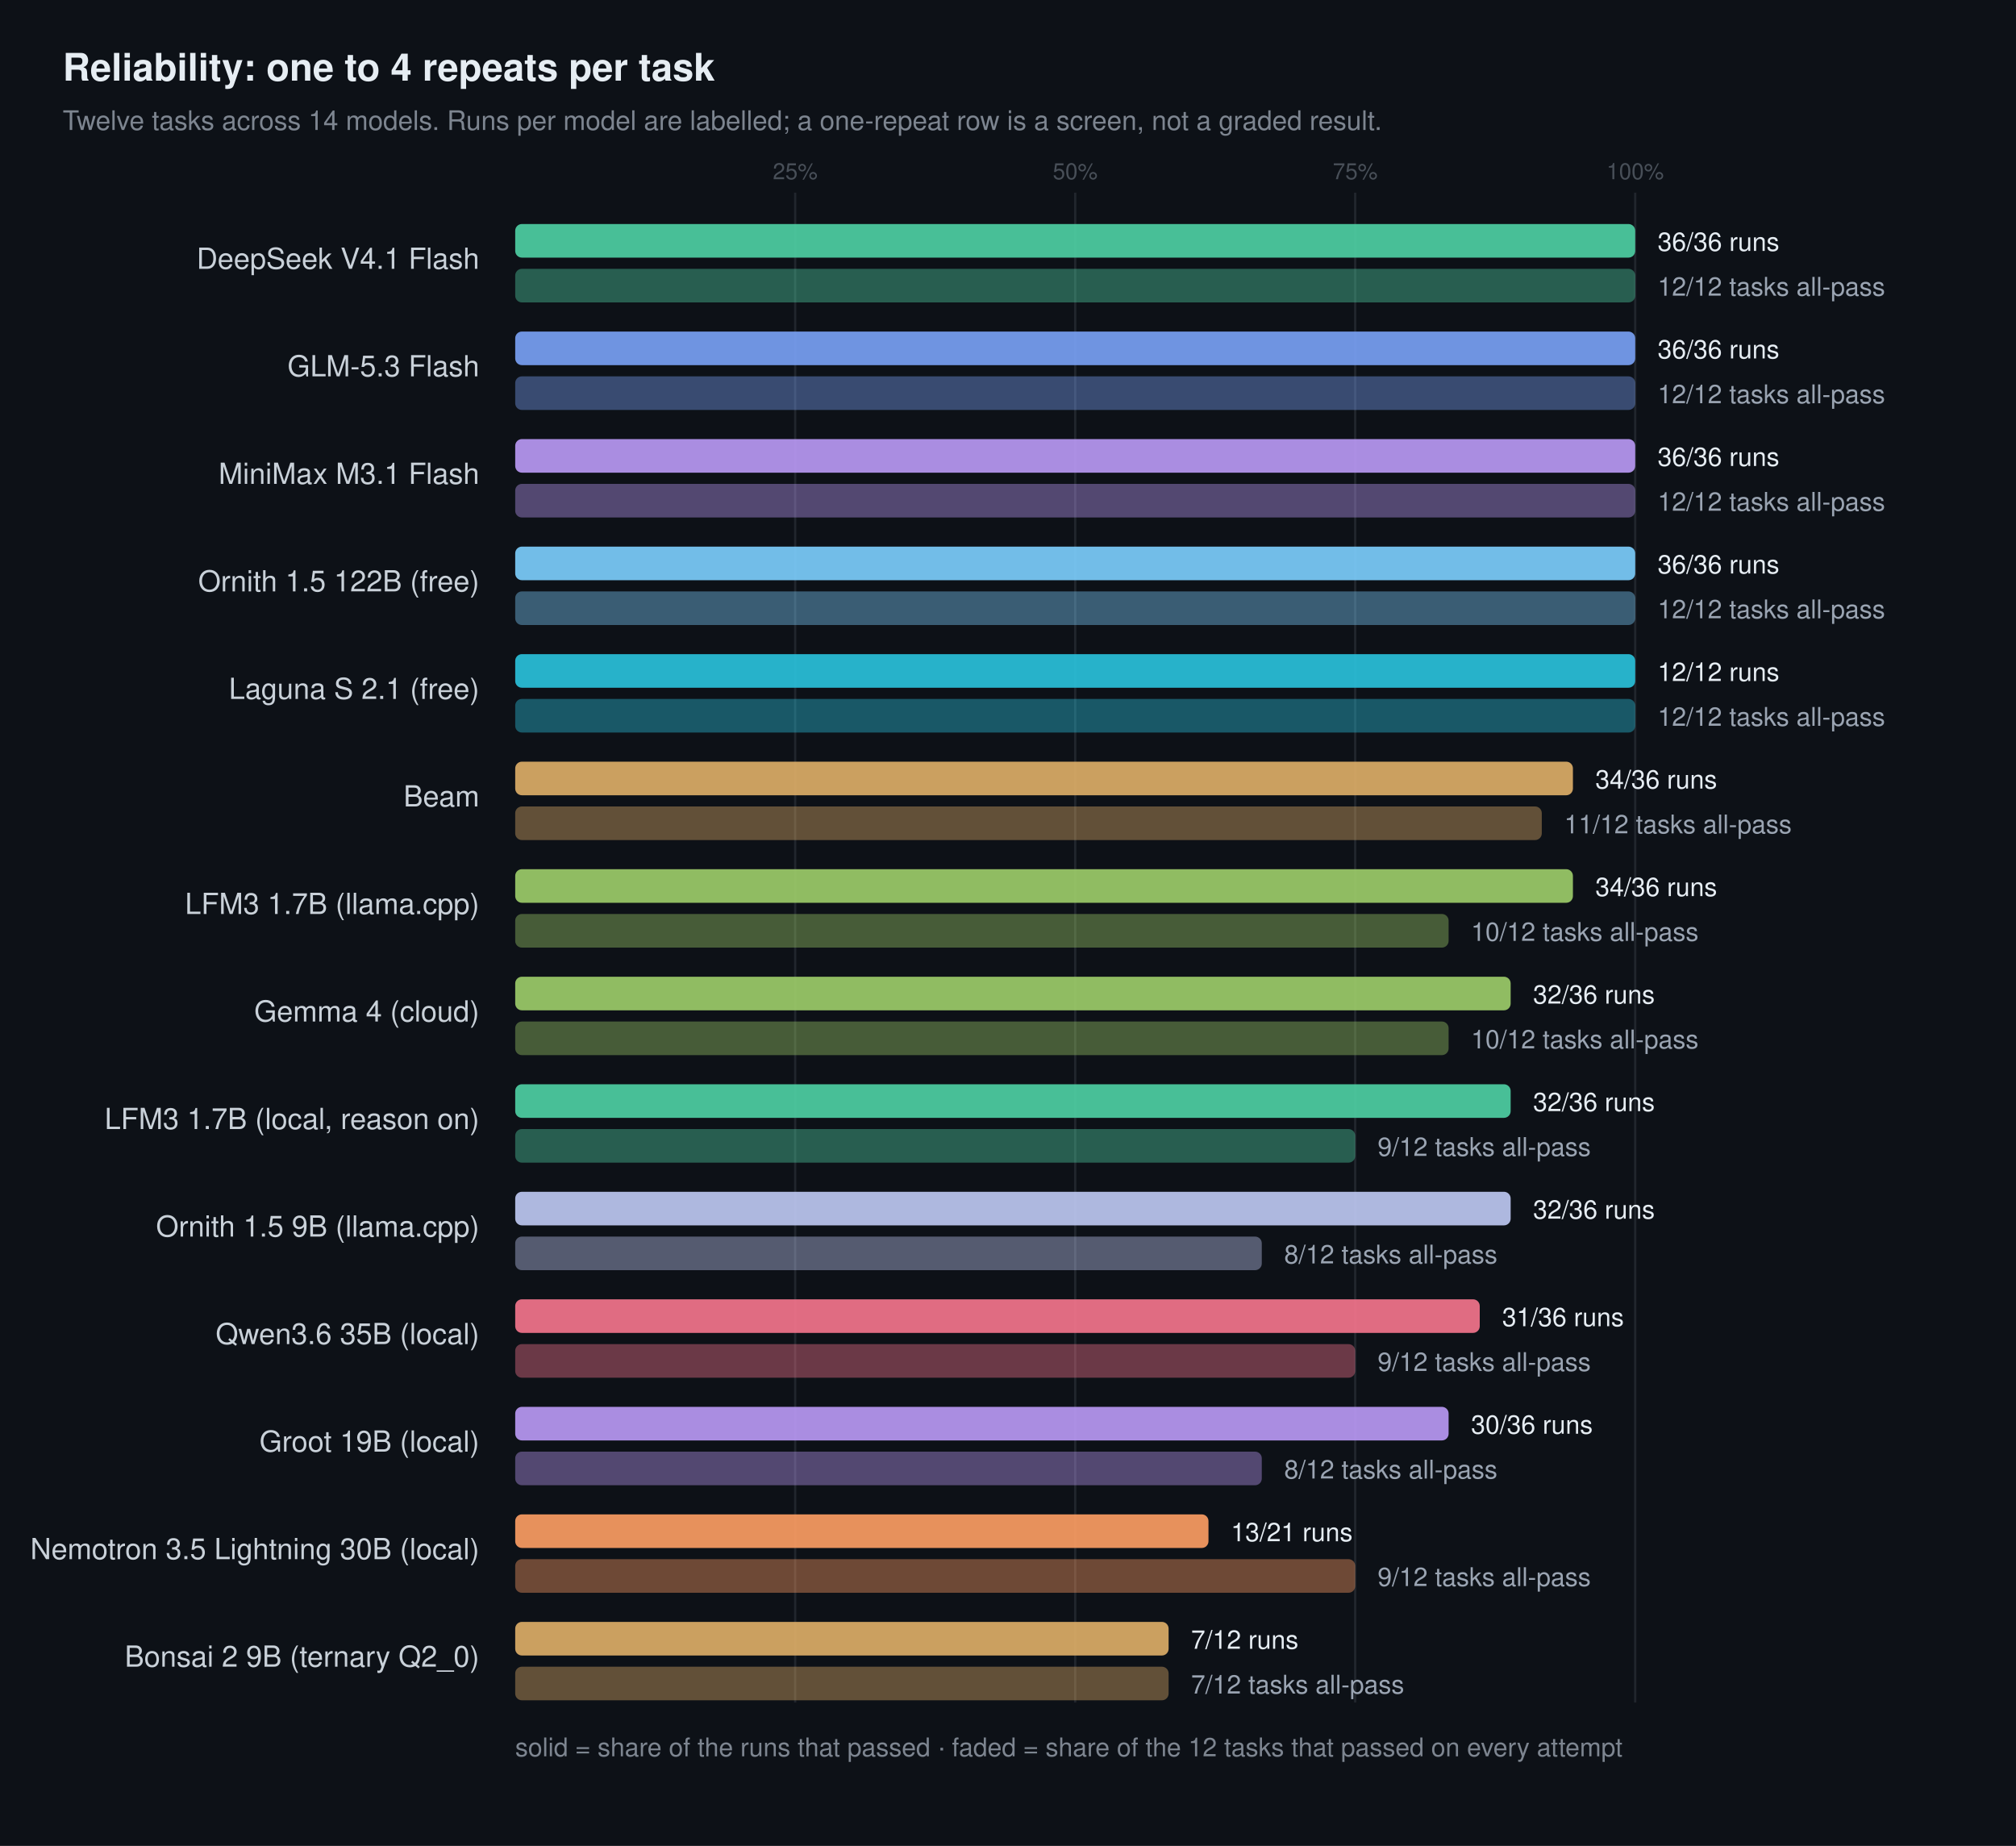
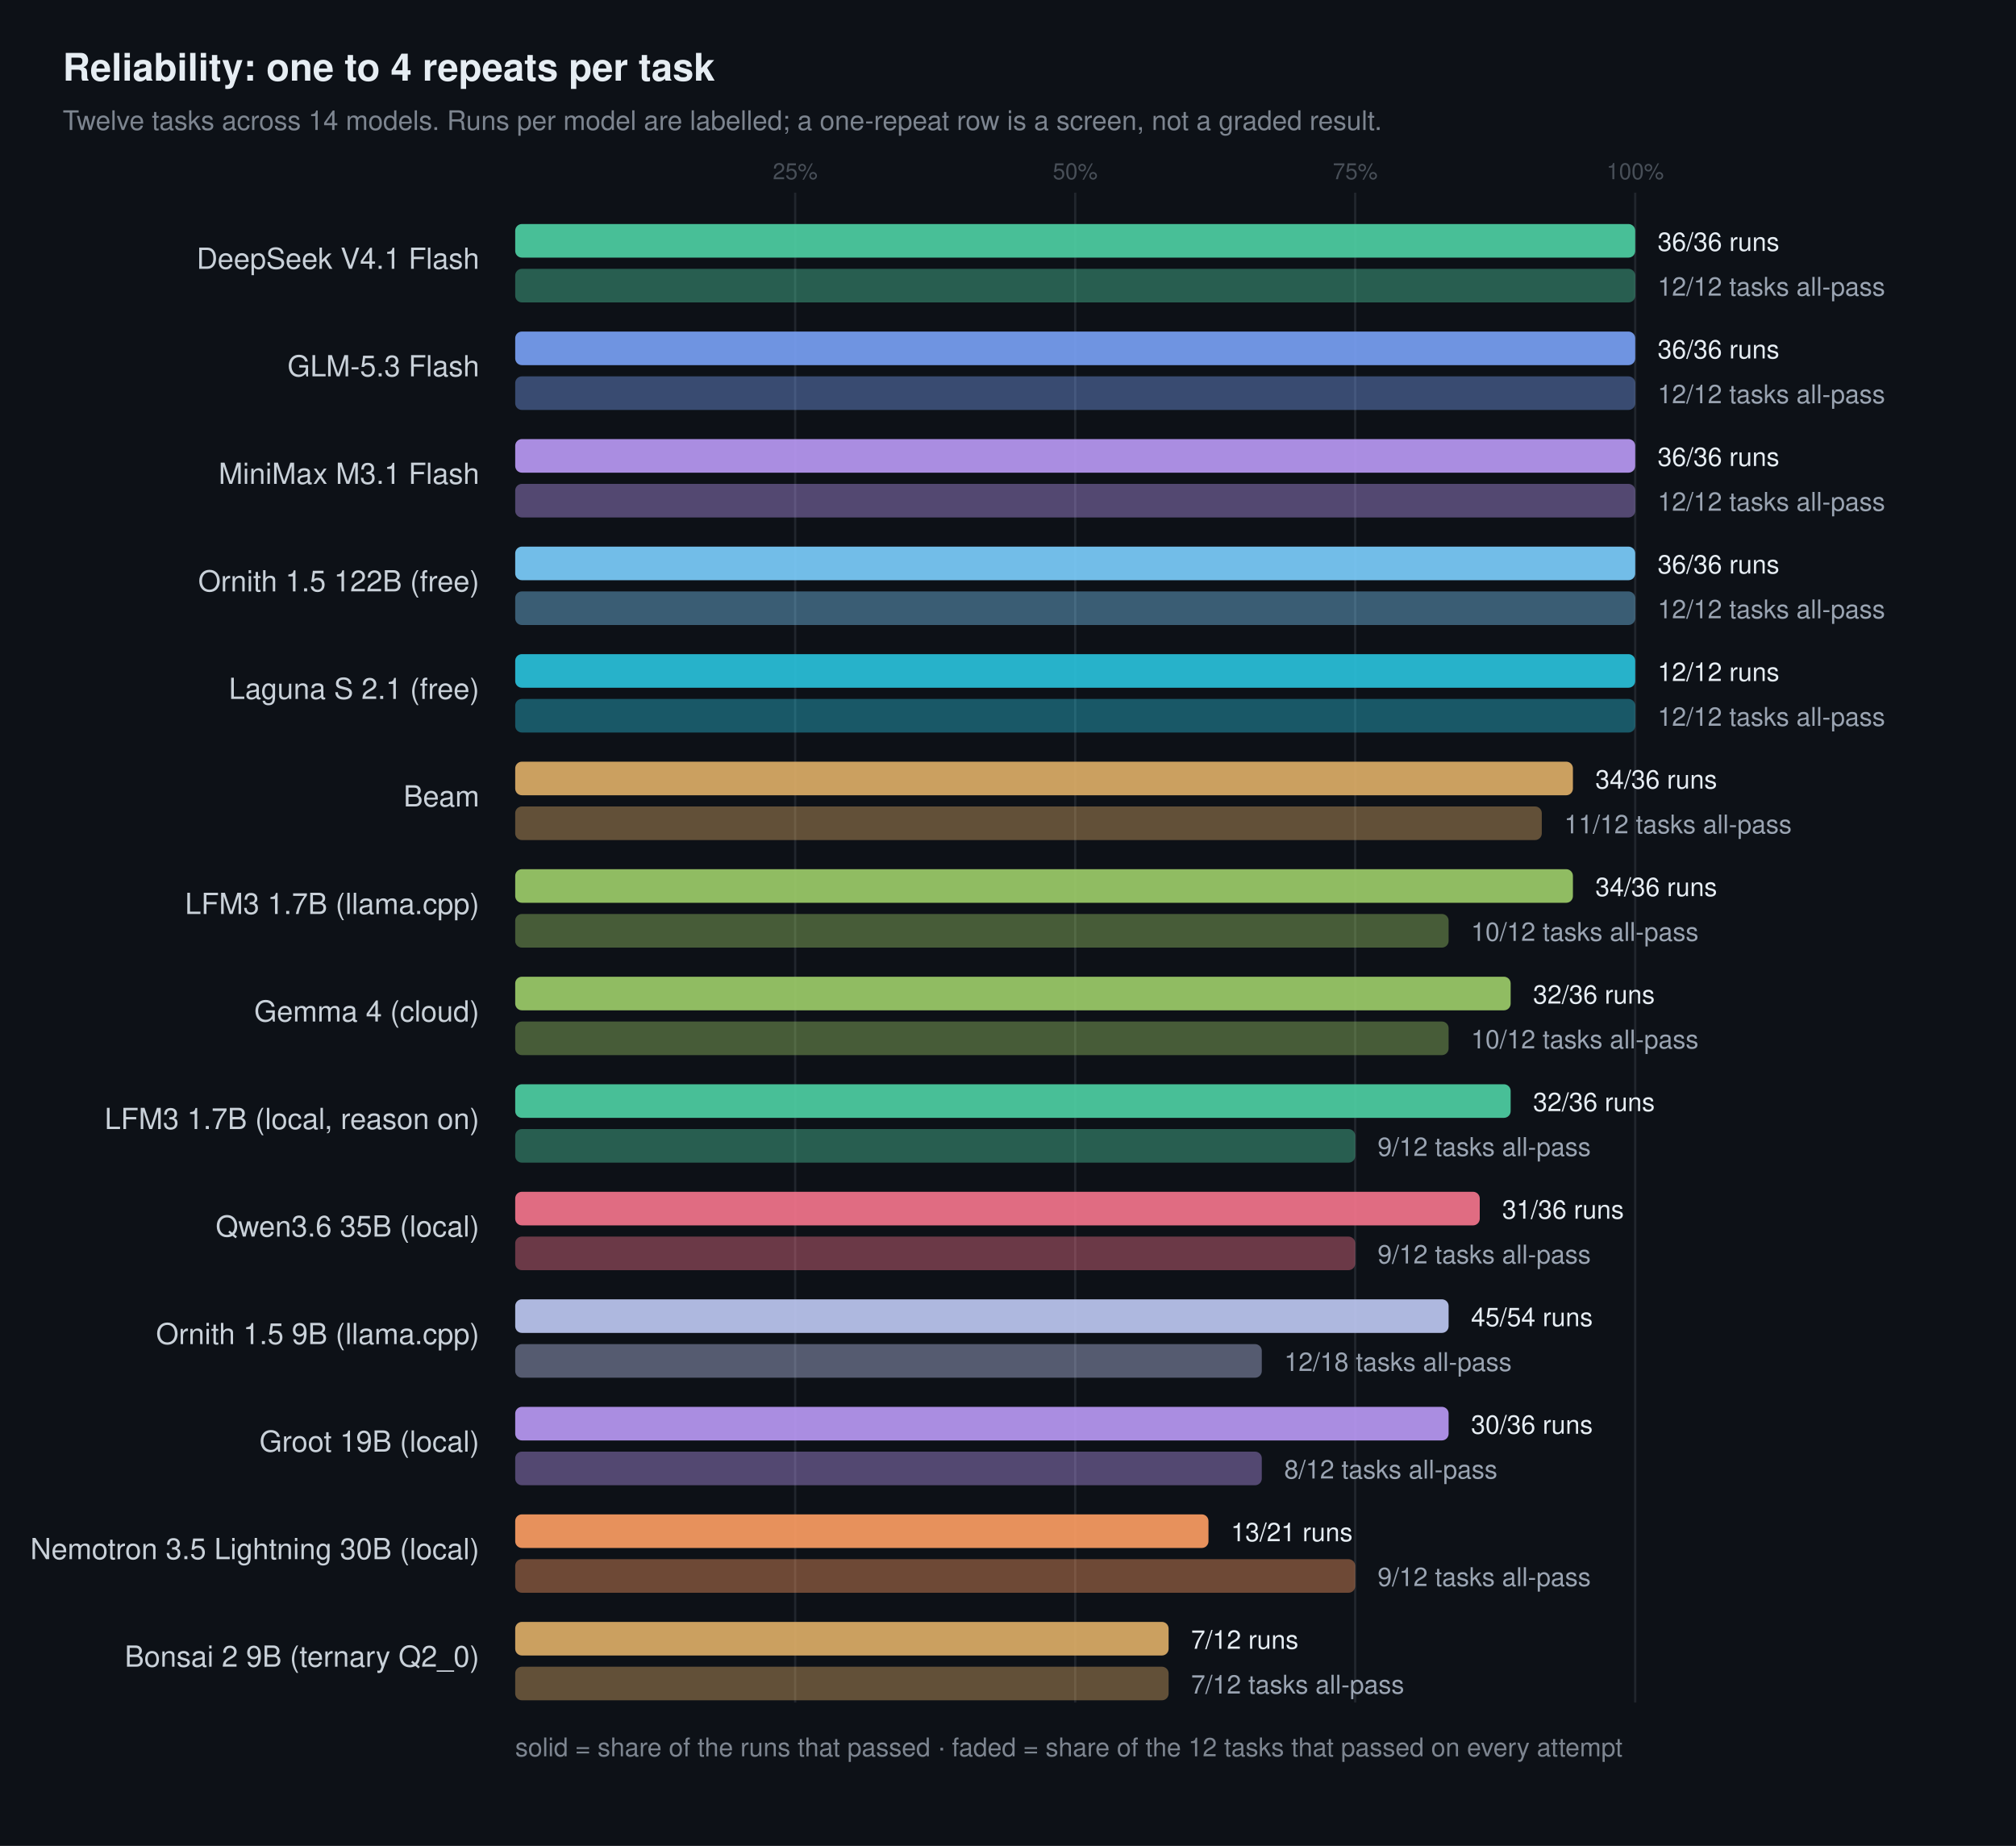
<svg xmlns="http://www.w3.org/2000/svg" width="900" height="824" viewBox="0 0 900 824" font-family="ui-sans-serif, -apple-system, Segoe UI, Helvetica, Arial, sans-serif">
  <rect width="100%" height="100%" fill="#0d1117" />
  <text x="28" y="36" fill="#e6edf3" font-size="17" font-weight="600">Reliability: one to 4 repeats per task</text>
  <text x="28" y="58" fill="#7d8590" font-size="12">Twelve tasks across 14 models. Runs per model are labelled; a one-repeat row is a screen, not a graded result.</text>
  <line x1="355.0" y1="86" x2="355.0" y2="760" stroke="#21262d" stroke-width="1" />
  <text x="355.0" y="80" fill="#484f58" font-size="10" text-anchor="middle">25%</text>
  <line x1="480.0" y1="86" x2="480.0" y2="760" stroke="#21262d" stroke-width="1" />
  <text x="480.0" y="80" fill="#484f58" font-size="10" text-anchor="middle">50%</text>
  <line x1="605.0" y1="86" x2="605.0" y2="760" stroke="#21262d" stroke-width="1" />
  <text x="605.0" y="80" fill="#484f58" font-size="10" text-anchor="middle">75%</text>
  <line x1="730.0" y1="86" x2="730.0" y2="760" stroke="#21262d" stroke-width="1" />
  <text x="730.0" y="80" fill="#484f58" font-size="10" text-anchor="middle">100%</text>
  <text x="214" y="120" fill="#c9d1d9" font-size="13" text-anchor="end">DeepSeek V4.1 Flash</text>
  <rect x="230" y="100" width="500.0" height="15" rx="3" fill="#4fd1a5" opacity="0.9" />
  <text x="740.0" y="112" fill="#e6edf3" font-size="11.5">36/36 runs</text>
  <rect x="230" y="120" width="500.0" height="15" rx="3" fill="#4fd1a5" opacity="0.4" />
  <text x="740.0" y="132" fill="#9aa4b2" font-size="11.5">12/12 tasks all-pass</text>
  <text x="214" y="168" fill="#c9d1d9" font-size="13" text-anchor="end">GLM-5.3 Flash</text>
  <rect x="230" y="148" width="500.0" height="15" rx="3" fill="#7aa2f7" opacity="0.9" />
  <text x="740.0" y="160" fill="#e6edf3" font-size="11.5">36/36 runs</text>
  <rect x="230" y="168" width="500.0" height="15" rx="3" fill="#7aa2f7" opacity="0.4" />
  <text x="740.0" y="180" fill="#9aa4b2" font-size="11.5">12/12 tasks all-pass</text>
  <text x="214" y="216" fill="#c9d1d9" font-size="13" text-anchor="end">MiniMax M3.1 Flash</text>
  <rect x="230" y="196" width="500.0" height="15" rx="3" fill="#bb9af7" opacity="0.9" />
  <text x="740.0" y="208" fill="#e6edf3" font-size="11.5">36/36 runs</text>
  <rect x="230" y="216" width="500.0" height="15" rx="3" fill="#bb9af7" opacity="0.4" />
  <text x="740.0" y="228" fill="#9aa4b2" font-size="11.5">12/12 tasks all-pass</text>
  <text x="214" y="264" fill="#c9d1d9" font-size="13" text-anchor="end">Ornith 1.5 122B (free)</text>
  <rect x="230" y="244" width="500.0" height="15" rx="3" fill="#7dcfff" opacity="0.9" />
  <text x="740.0" y="256" fill="#e6edf3" font-size="11.5">36/36 runs</text>
  <rect x="230" y="264" width="500.0" height="15" rx="3" fill="#7dcfff" opacity="0.4" />
  <text x="740.0" y="276" fill="#9aa4b2" font-size="11.5">12/12 tasks all-pass</text>
  <text x="214" y="312" fill="#c9d1d9" font-size="13" text-anchor="end">Laguna S 2.1 (free)</text>
  <rect x="230" y="292" width="500.0" height="15" rx="3" fill="#2ac3de" opacity="0.9" />
  <text x="740.0" y="304" fill="#e6edf3" font-size="11.5">12/12 runs</text>
  <rect x="230" y="312" width="500.0" height="15" rx="3" fill="#2ac3de" opacity="0.4" />
  <text x="740.0" y="324" fill="#9aa4b2" font-size="11.5">12/12 tasks all-pass</text>
  <text x="214" y="360" fill="#c9d1d9" font-size="13" text-anchor="end">Beam</text>
  <rect x="230" y="340" width="472.2" height="15" rx="3" fill="#e0af68" opacity="0.9" />
  <text x="712.2" y="352" fill="#e6edf3" font-size="11.5">34/36 runs</text>
  <rect x="230" y="360" width="458.3" height="15" rx="3" fill="#e0af68" opacity="0.4" />
  <text x="698.3" y="372" fill="#9aa4b2" font-size="11.5">11/12 tasks all-pass</text>
  <text x="214" y="408" fill="#c9d1d9" font-size="13" text-anchor="end">LFM3 1.7B (llama.cpp)</text>
  <rect x="230" y="388" width="472.2" height="15" rx="3" fill="#9ece6a" opacity="0.9" />
  <text x="712.2" y="400" fill="#e6edf3" font-size="11.5">34/36 runs</text>
  <rect x="230" y="408" width="416.7" height="15" rx="3" fill="#9ece6a" opacity="0.4" />
  <text x="656.7" y="420" fill="#9aa4b2" font-size="11.5">10/12 tasks all-pass</text>
  <text x="214" y="456" fill="#c9d1d9" font-size="13" text-anchor="end">Gemma 4 (cloud)</text>
  <rect x="230" y="436" width="444.4" height="15" rx="3" fill="#9ece6a" opacity="0.9" />
  <text x="684.4" y="448" fill="#e6edf3" font-size="11.5">32/36 runs</text>
  <rect x="230" y="456" width="416.7" height="15" rx="3" fill="#9ece6a" opacity="0.4" />
  <text x="656.7" y="468" fill="#9aa4b2" font-size="11.5">10/12 tasks all-pass</text>
  <text x="214" y="504" fill="#c9d1d9" font-size="13" text-anchor="end">LFM3 1.7B (local, reason on)</text>
  <rect x="230" y="484" width="444.4" height="15" rx="3" fill="#4fd1a5" opacity="0.9" />
  <text x="684.4" y="496" fill="#e6edf3" font-size="11.5">32/36 runs</text>
  <rect x="230" y="504" width="375.0" height="15" rx="3" fill="#4fd1a5" opacity="0.4" />
  <text x="615.0" y="516" fill="#9aa4b2" font-size="11.5">9/12 tasks all-pass</text>
-   <text x="214" y="552" fill="#c9d1d9" font-size="13" text-anchor="end">Ornith 1.5 9B (llama.cpp)</text>
-   <rect x="230" y="532" width="444.4" height="15" rx="3" fill="#c0caf5" opacity="0.9" />
-   <text x="684.4" y="544" fill="#e6edf3" font-size="11.5">32/36 runs</text>
-   <rect x="230" y="552" width="333.3" height="15" rx="3" fill="#c0caf5" opacity="0.4" />
-   <text x="573.3" y="564" fill="#9aa4b2" font-size="11.5">8/12 tasks all-pass</text>
-   <text x="214" y="600" fill="#c9d1d9" font-size="13" text-anchor="end">Qwen3.6 35B (local)</text>
-   <rect x="230" y="580" width="430.6" height="15" rx="3" fill="#f7768e" opacity="0.9" />
-   <text x="670.6" y="592" fill="#e6edf3" font-size="11.5">31/36 runs</text>
-   <rect x="230" y="600" width="375.0" height="15" rx="3" fill="#f7768e" opacity="0.4" />
-   <text x="615.0" y="612" fill="#9aa4b2" font-size="11.5">9/12 tasks all-pass</text>
+   <text x="214" y="552" fill="#c9d1d9" font-size="13" text-anchor="end">Qwen3.6 35B (local)</text>
+   <rect x="230" y="532" width="430.6" height="15" rx="3" fill="#f7768e" opacity="0.9" />
+   <text x="670.6" y="544" fill="#e6edf3" font-size="11.5">31/36 runs</text>
+   <rect x="230" y="552" width="375.0" height="15" rx="3" fill="#f7768e" opacity="0.4" />
+   <text x="615.0" y="564" fill="#9aa4b2" font-size="11.5">9/12 tasks all-pass</text>
+   <text x="214" y="600" fill="#c9d1d9" font-size="13" text-anchor="end">Ornith 1.5 9B (llama.cpp)</text>
+   <rect x="230" y="580" width="416.7" height="15" rx="3" fill="#c0caf5" opacity="0.9" />
+   <text x="656.7" y="592" fill="#e6edf3" font-size="11.5">45/54 runs</text>
+   <rect x="230" y="600" width="333.3" height="15" rx="3" fill="#c0caf5" opacity="0.4" />
+   <text x="573.3" y="612" fill="#9aa4b2" font-size="11.5">12/18 tasks all-pass</text>
  <text x="214" y="648" fill="#c9d1d9" font-size="13" text-anchor="end">Groot 19B (local)</text>
  <rect x="230" y="628" width="416.7" height="15" rx="3" fill="#bb9af7" opacity="0.9" />
  <text x="656.7" y="640" fill="#e6edf3" font-size="11.5">30/36 runs</text>
  <rect x="230" y="648" width="333.3" height="15" rx="3" fill="#bb9af7" opacity="0.4" />
  <text x="573.3" y="660" fill="#9aa4b2" font-size="11.5">8/12 tasks all-pass</text>
  <text x="214" y="696" fill="#c9d1d9" font-size="13" text-anchor="end">Nemotron 3.5 Lightning 30B (local)</text>
  <rect x="230" y="676" width="309.5" height="15" rx="3" fill="#ff9e64" opacity="0.9" />
  <text x="549.5" y="688" fill="#e6edf3" font-size="11.5">13/21 runs</text>
  <rect x="230" y="696" width="375.0" height="15" rx="3" fill="#ff9e64" opacity="0.4" />
  <text x="615.0" y="708" fill="#9aa4b2" font-size="11.5">9/12 tasks all-pass</text>
  <text x="214" y="744" fill="#c9d1d9" font-size="13" text-anchor="end">Bonsai 2 9B (ternary Q2_0)</text>
  <rect x="230" y="724" width="291.7" height="15" rx="3" fill="#e0af68" opacity="0.9" />
  <text x="531.7" y="736" fill="#e6edf3" font-size="11.5">7/12 runs</text>
  <rect x="230" y="744" width="291.7" height="15" rx="3" fill="#e0af68" opacity="0.4" />
  <text x="531.7" y="756" fill="#9aa4b2" font-size="11.5">7/12 tasks all-pass</text>
  <text x="230" y="784" fill="#7d8590" font-size="11.5">solid = share of the runs that passed   ·   faded = share of the 12 tasks that passed on every attempt</text>
</svg>
